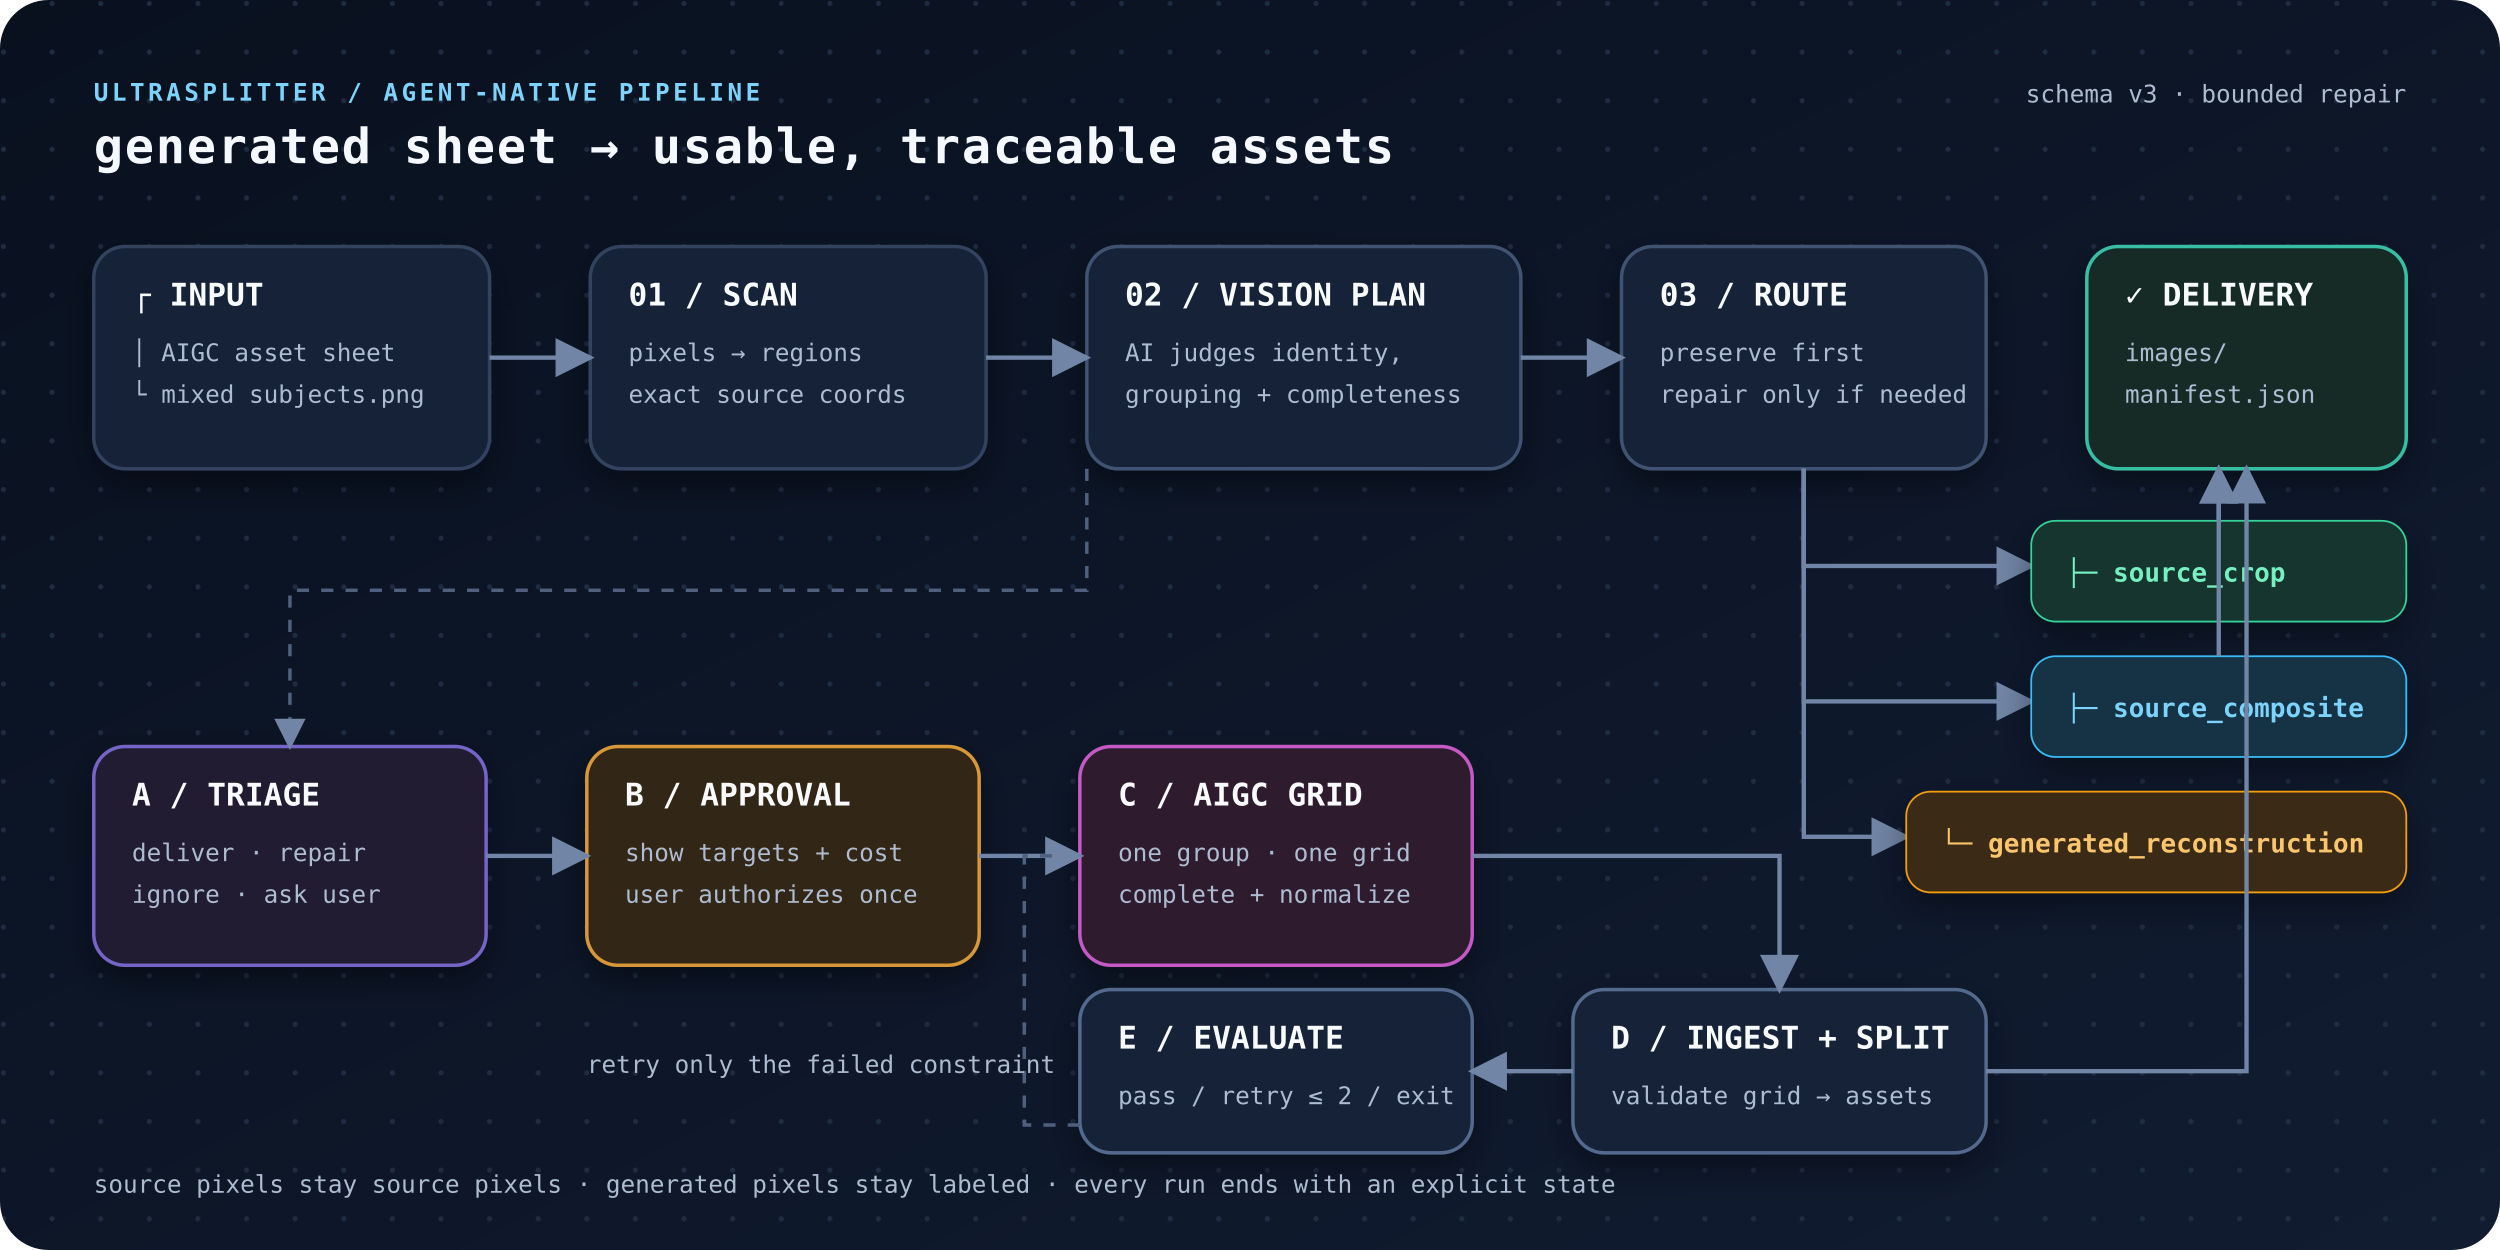
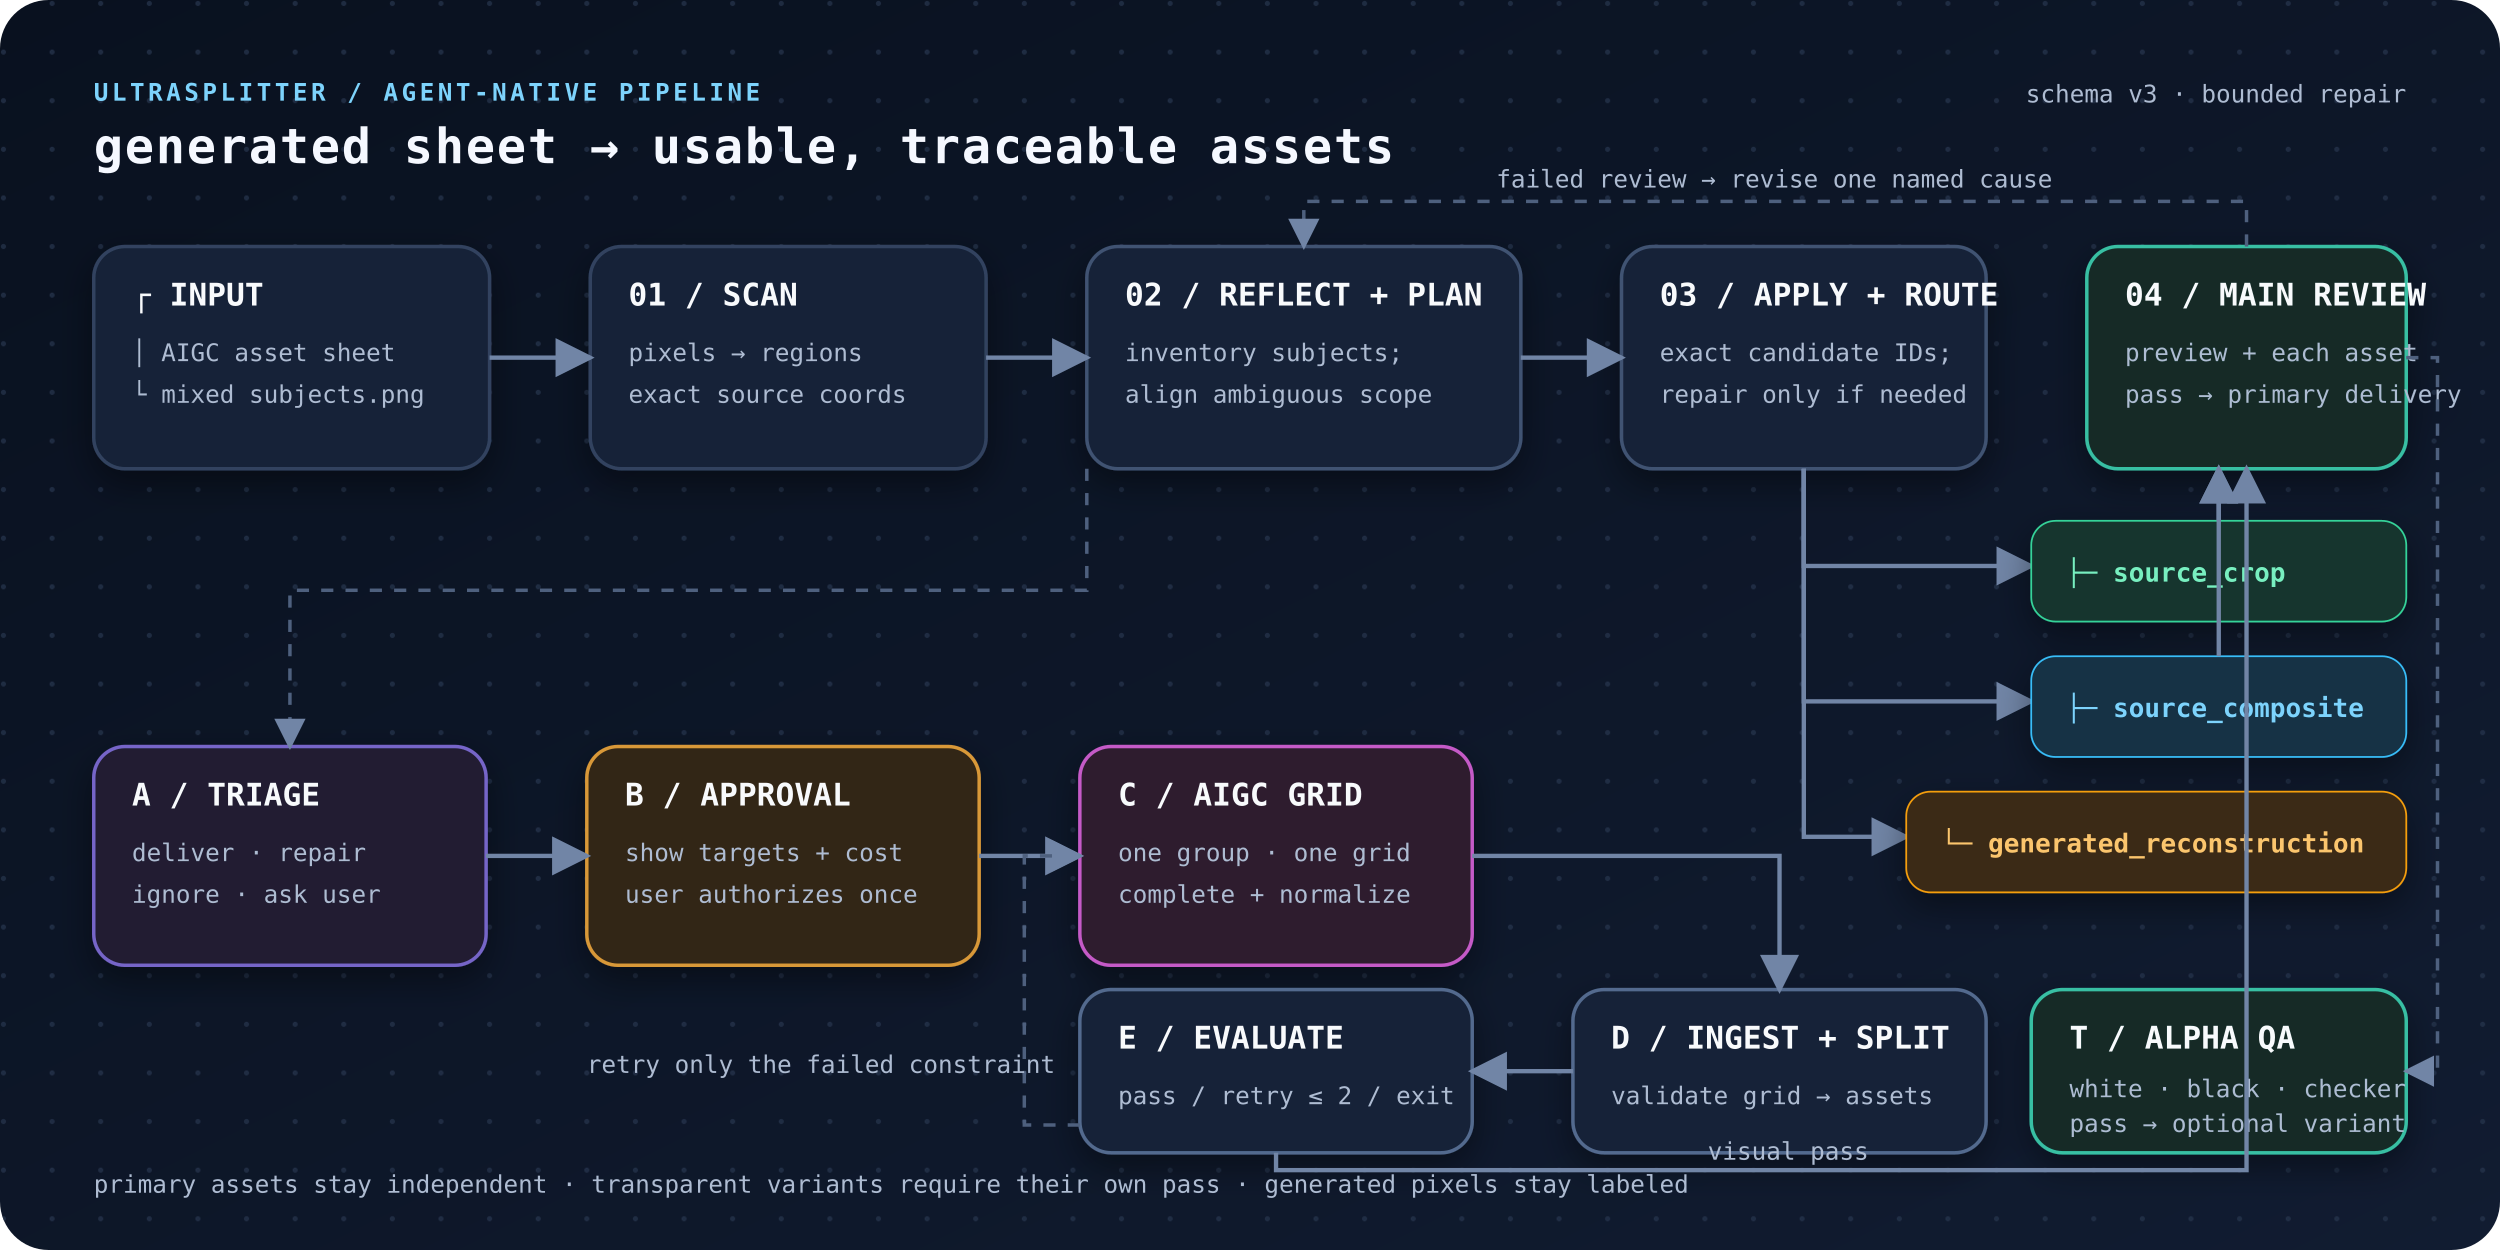
<svg xmlns="http://www.w3.org/2000/svg" width="1440" height="720" viewBox="0 0 1440 720" role="img" aria-labelledby="title desc">
  <defs>
    <linearGradient id="bg" x1="0" y1="0" x2="1" y2="1">
      <stop offset="0" stop-color="#09111f" />
      <stop offset="1" stop-color="#111c31" />
    </linearGradient>
    <pattern id="dots" width="28" height="28" patternUnits="userSpaceOnUse">
      <circle cx="2" cy="2" r="1.5" fill="#26344c" />
    </pattern>
    <filter id="shadow" x="-20%" y="-20%" width="140%" height="140%">
      <feDropShadow dx="0" dy="8" stdDeviation="10" flood-color="#02050a" flood-opacity="0.4" />
    </filter>
    <marker id="arrow" markerWidth="9" markerHeight="9" refX="8" refY="4.5" orient="auto">
      <path d="M0,0 L9,4.5 L0,9 z" fill="#7185a6" />
    </marker>
    <style>
      .mono { font-family: ui-monospace, SFMono-Regular, Menlo, Consolas, monospace; }
      .title { font-size: 28px; font-weight: 700; fill: #f5f8ff; letter-spacing: 1px; }
      .eyebrow { font-size: 14px; font-weight: 700; fill: #7dd3fc; letter-spacing: 2px; }
      .box-title { font-size: 18px; font-weight: 700; fill: #f8fafc; }
      .box-copy { font-size: 14px; fill: #aebcd2; }
      .route { font-size: 15px; font-weight: 700; }
      .wire { fill: none; stroke: #7185a6; stroke-width: 2.5; marker-end: url(#arrow); }
      .soft-wire { fill: none; stroke: #4e607e; stroke-width: 2; stroke-dasharray: 7 7; marker-end: url(#arrow); }
    </style>
  </defs>
  <rect width="1440" height="720" rx="28" fill="url(#bg)" />
  <rect width="1440" height="720" rx="28" fill="url(#dots)" opacity="0.72" />
  <text x="54" y="58" class="mono eyebrow">ULTRASPLITTER / AGENT-NATIVE PIPELINE</text>
  <text x="54" y="94" class="mono title">generated sheet → usable, traceable assets</text>
  <text x="1386" y="59" text-anchor="end" class="mono box-copy">schema v3 · bounded repair</text>
  <g filter="url(#shadow)">
    <rect x="54" y="142" width="228" height="128" rx="18" fill="#162238" stroke="#31435f" stroke-width="2" />
    <text x="76" y="176" class="mono box-title">┌ INPUT</text>
    <text x="76" y="208" class="mono box-copy">│ AIGC asset sheet</text>
    <text x="76" y="232" class="mono box-copy">└ mixed subjects.png</text>
    <rect x="340" y="142" width="228" height="128" rx="18" fill="#162238" stroke="#31435f" stroke-width="2" />
    <text x="362" y="176" class="mono box-title">01 / SCAN</text>
    <text x="362" y="208" class="mono box-copy">pixels → regions</text>
    <text x="362" y="232" class="mono box-copy">exact source coords</text>
    <rect x="626" y="142" width="250" height="128" rx="18" fill="#162238" stroke="#3f5272" stroke-width="2" />
-     <text x="648" y="176" class="mono box-title">02 / VISION PLAN</text>
-     <text x="648" y="208" class="mono box-copy">AI judges identity,</text>
-     <text x="648" y="232" class="mono box-copy">grouping + completeness</text>
+     <text x="648" y="176" class="mono box-title">02 / REFLECT + PLAN</text>
+     <text x="648" y="208" class="mono box-copy">inventory subjects;</text>
+     <text x="648" y="232" class="mono box-copy">align ambiguous scope</text>
    <rect x="934" y="142" width="210" height="128" rx="18" fill="#162238" stroke="#3f5272" stroke-width="2" />
-     <text x="956" y="176" class="mono box-title">03 / ROUTE</text>
-     <text x="956" y="208" class="mono box-copy">preserve first</text>
+     <text x="956" y="176" class="mono box-title">03 / APPLY + ROUTE</text>
+     <text x="956" y="208" class="mono box-copy">exact candidate IDs;</text>
    <text x="956" y="232" class="mono box-copy">repair only if needed</text>
    <rect x="1202" y="142" width="184" height="128" rx="18" fill="#132c28" stroke="#38bfa3" stroke-width="2" />
-     <text x="1224" y="176" class="mono box-title">✓ DELIVERY</text>
-     <text x="1224" y="208" class="mono box-copy">images/</text>
-     <text x="1224" y="232" class="mono box-copy">manifest.json</text>
+     <text x="1224" y="176" class="mono box-title">04 / MAIN REVIEW</text>
+     <text x="1224" y="208" class="mono box-copy">preview + each asset</text>
+     <text x="1224" y="232" class="mono box-copy">pass → primary delivery</text>
  </g>
  <path d="M282 206 H340" class="wire" />
  <path d="M568 206 H626" class="wire" />
  <path d="M876 206 H934" class="wire" />
+   <path d="M1294 142 V116 H751 V142" class="soft-wire" />
+   <text x="1022" y="108" text-anchor="middle" class="mono box-copy" fill="#fbc56d">failed review → revise one named cause</text>
  <path d="M1039 270 V326 H1170" class="wire" />
  <path d="M1039 270 V404 H1170" class="wire" />
  <path d="M1039 270 V482 H1098" class="wire" />
  <g filter="url(#shadow)">
    <rect x="1170" y="300" width="216" height="58" rx="14" fill="#12352d" stroke="#36d399" />
    <text x="1190" y="335" class="mono route" fill="#78efc0">├─ source_crop</text>
    <rect x="1170" y="378" width="216" height="58" rx="14" fill="#123144" stroke="#38bdf8" />
    <text x="1190" y="413" class="mono route" fill="#7dd3fc">├─ source_composite</text>
    <rect x="1098" y="456" width="288" height="58" rx="14" fill="#3a2915" stroke="#f59e0b" />
    <text x="1118" y="491" class="mono route" fill="#fbc56d">└─ generated_reconstruction</text>
  </g>
  <path d="M1278 300 V270" class="wire" />
  <path d="M1278 378 V270" class="wire" />
  <g filter="url(#shadow)">
    <rect x="54" y="430" width="226" height="126" rx="18" fill="#201d32" stroke="#7665c8" stroke-width="2" />
    <text x="76" y="464" class="mono box-title">A / TRIAGE</text>
    <text x="76" y="496" class="mono box-copy">deliver · repair</text>
    <text x="76" y="520" class="mono box-copy">ignore · ask user</text>
    <rect x="338" y="430" width="226" height="126" rx="18" fill="#322515" stroke="#d89838" stroke-width="2" />
    <text x="360" y="464" class="mono box-title">B / APPROVAL</text>
    <text x="360" y="496" class="mono box-copy">show targets + cost</text>
    <text x="360" y="520" class="mono box-copy">user authorizes once</text>
    <rect x="622" y="430" width="226" height="126" rx="18" fill="#2d1d2f" stroke="#c55ac7" stroke-width="2" />
    <text x="644" y="464" class="mono box-title">C / AIGC GRID</text>
    <text x="644" y="496" class="mono box-copy">one group · one grid</text>
    <text x="644" y="520" class="mono box-copy">complete + normalize</text>
    <rect x="906" y="570" width="238" height="94" rx="18" fill="#162238" stroke="#536a8e" stroke-width="2" />
    <text x="928" y="604" class="mono box-title">D / INGEST + SPLIT</text>
    <text x="928" y="636" class="mono box-copy">validate grid → assets</text>
    <rect x="622" y="570" width="226" height="94" rx="18" fill="#162238" stroke="#536a8e" stroke-width="2" />
    <text x="644" y="604" class="mono box-title">E / EVALUATE</text>
    <text x="644" y="636" class="mono box-copy">pass / retry ≤ 2 / exit</text>
+     <rect x="1170" y="570" width="216" height="94" rx="18" fill="#132c28" stroke="#38bfa3" stroke-width="2" />
+     <text x="1192" y="604" class="mono box-title">T / ALPHA QA</text>
+     <text x="1192" y="632" class="mono box-copy">white · black · checker</text>
+     <text x="1192" y="652" class="mono box-copy">pass → optional variant</text>
  </g>
  <path d="M626 270 V340 H167 V430" class="soft-wire" />
  <path d="M280 493 H338" class="wire" />
  <path d="M564 493 H622" class="wire" />
  <path d="M848 493 H1025 V570" class="wire" />
  <path d="M906 617 H848" class="wire" />
  <path d="M622 648 H590 V493 H622" class="soft-wire" />
  <text x="338" y="618" class="mono box-copy" fill="#fbc56d">retry only the failed constraint</text>
-   <path d="M1144 617 H1294 V270" class="wire" />
-   <text x="54" y="687" class="mono box-copy">source pixels stay source pixels  ·  generated pixels stay labeled  ·  every run ends with an explicit state</text>
+   <path d="M735 664 V674 H1294 V270" class="wire" />
+   <text x="1030" y="668" text-anchor="middle" class="mono box-copy" fill="#78efc0">visual pass</text>
+   <path d="M1386 206 H1404 V617 H1386" class="soft-wire" />
+   <text x="54" y="687" class="mono box-copy">primary assets stay independent  ·  transparent variants require their own pass  ·  generated pixels stay labeled</text>
</svg>
